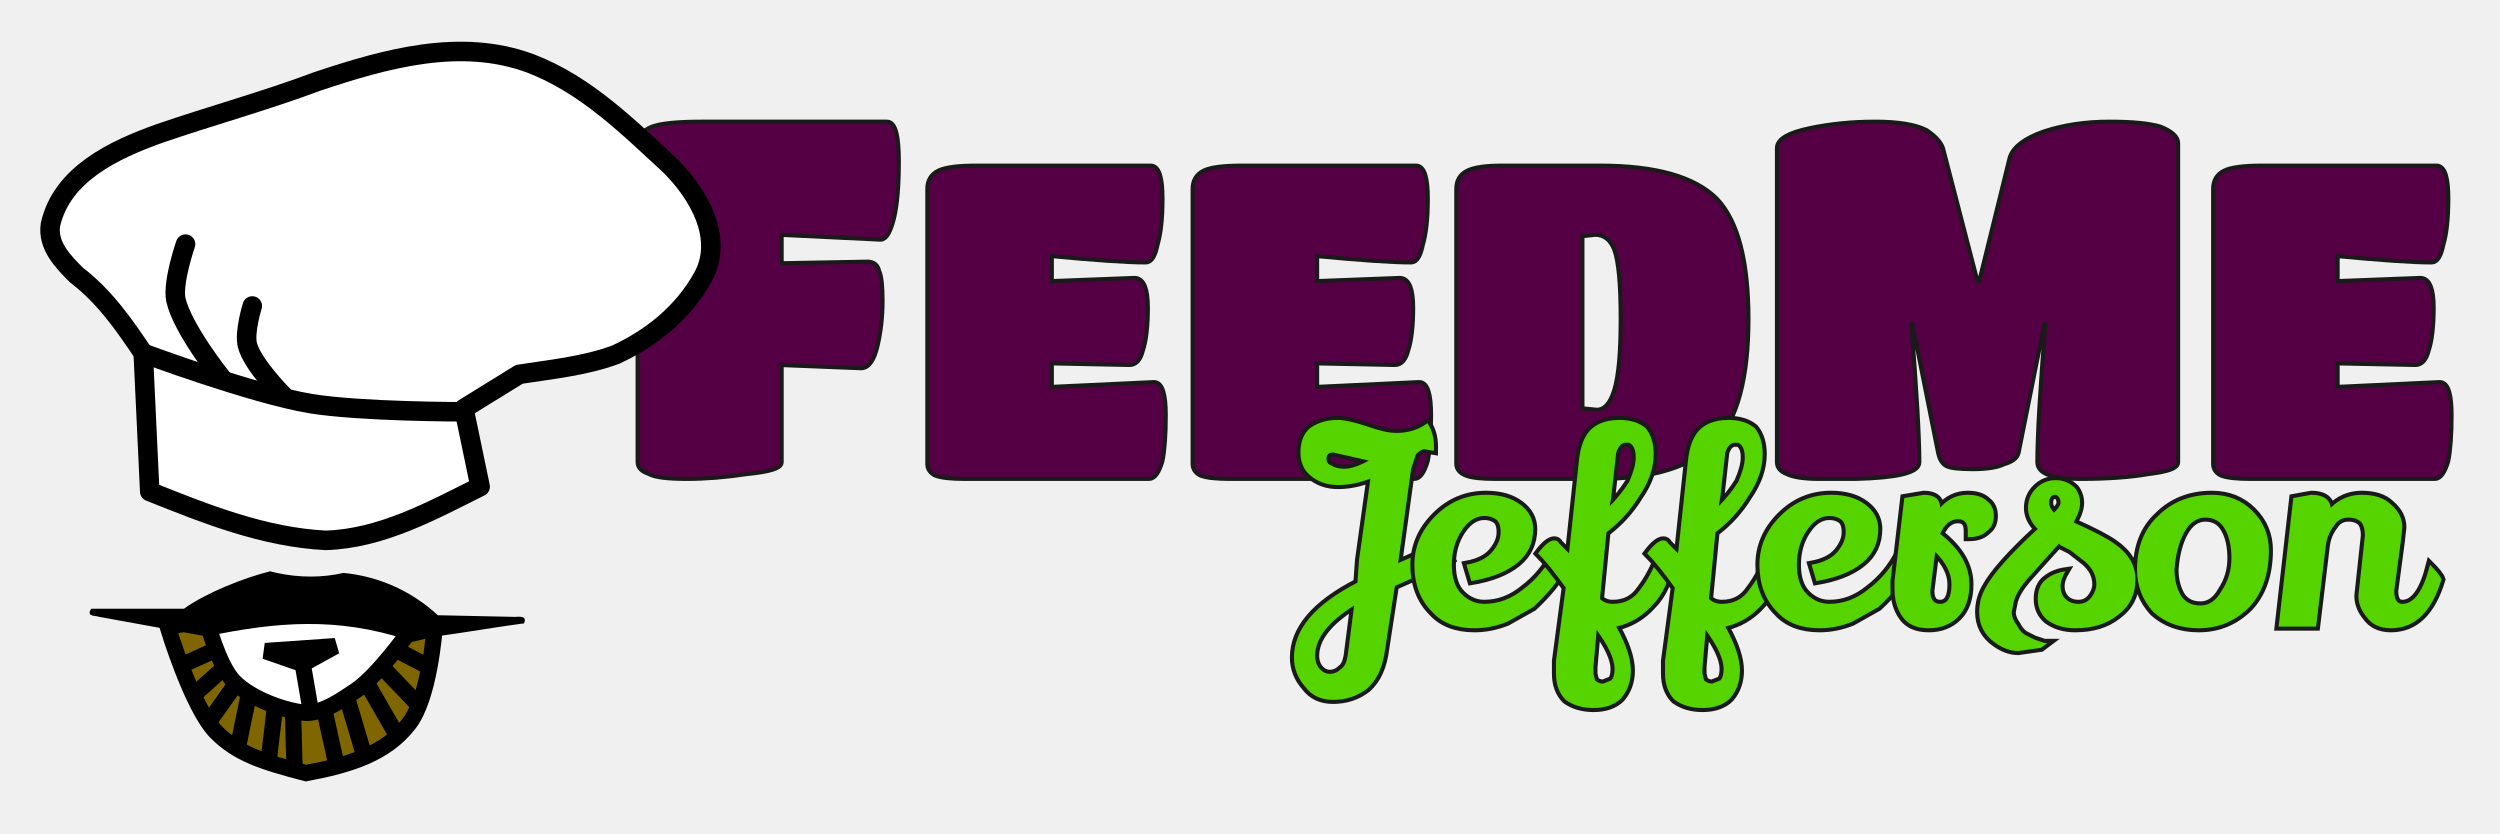
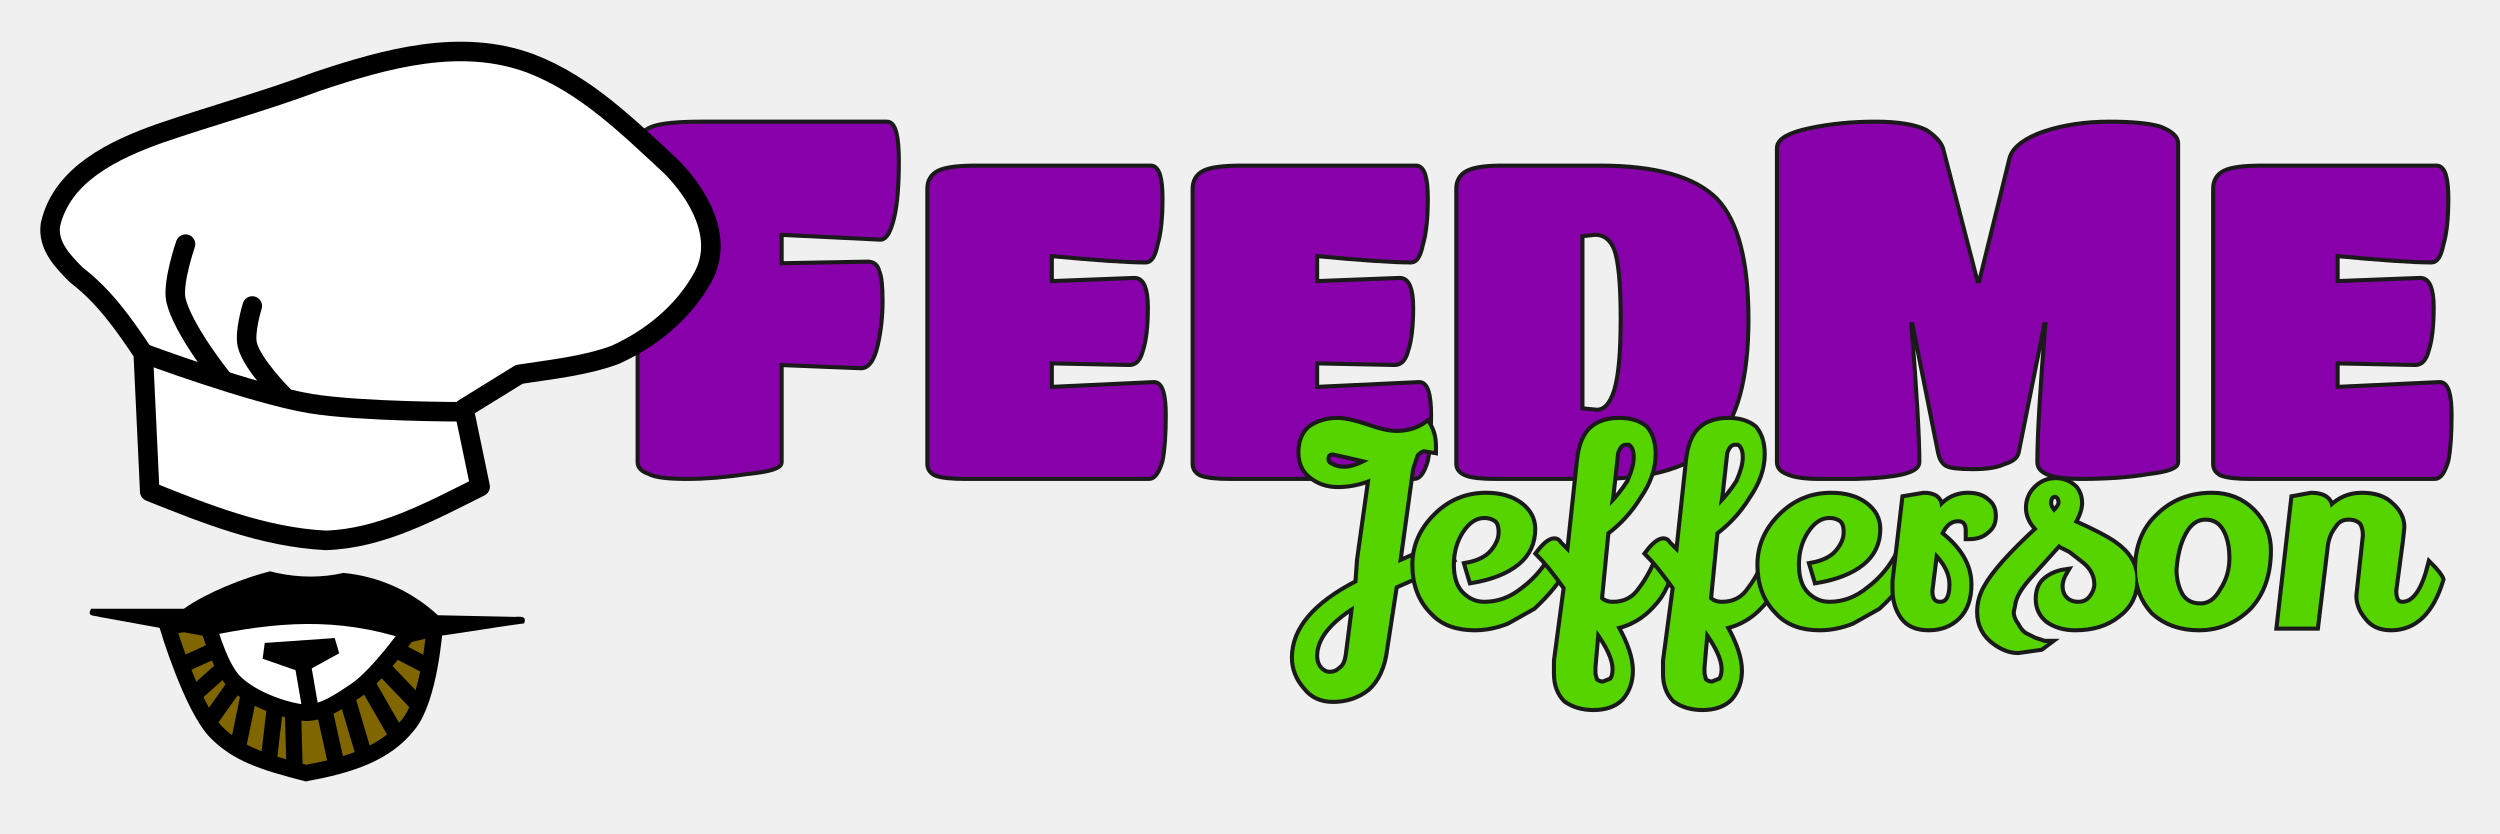
<svg xmlns="http://www.w3.org/2000/svg" xmlns:xlink="http://www.w3.org/1999/xlink" width="1536" height="512">
-   <path d="M479 284q0 4-20 6-20 3-37 3-18 0-23-3-6-2-6-6V90q0-8 8-11t30-3h114q6 0 6 23t-3 35q-3 12-7 12l-62-3v20l54-1q5 0 6 5 2 4 2 18t-3 27q-3 13-9 13l-50-2z" fill="#504" stroke="#1a1a1a" stroke-width="5" paint-order="stroke markers fill" />
-   <path id="a" d="M706 293H593q-13 0-18-2-4-2-4-6V116q0-7 6-10t23-3h107q6 0 6 19 0 18-3 28-2 10-6 10-17 0-59-4v18l52-2q7 0 7 17t-3 26q-2 8-7 8l-49-1v17l64-3q6 0 6 19 0 18-2 28-3 10-7 10z" fill="#504" stroke="#1a1a1a" stroke-width="5" stroke-miterlimit="4" stroke-dasharray="none" paint-order="stroke markers fill" />
-   <path d="M982 293h-63q-13 0-18-2t-5-6V116q0-7 6-10t21-3h60q51 0 71 20 19 20 19 73 0 54-20 75-21 22-71 22zm-2-150l-9 1v108l10 1q8 0 12-13t4-44q0-32-4-43-4-10-13-10z" fill="#504" stroke="#1a1a1a" stroke-width="5" paint-order="stroke markers fill" />
-   <path d="M1140 293h-22q-14 0-20-3-5-2-5-6V91q0-7 19-11t40-4q21 0 31 5 9 6 10 12l21 81h3l19-77q3-9 20-15 18-6 40-6 21 0 31 3 10 4 10 9v196q0 4-17 6-17 3-42 3t-25-9q0-24 5-86h-3l-16 80q-1 4-8 6-6 3-19 3t-16-2q-3-2-4-7l-16-80h-3q5 63 5 86 0 8-38 9z" fill="#504" stroke="#1a1a1a" stroke-width="5" paint-order="stroke markers fill" />
+   <path d="M479 284q0 4-20 6-20 3-37 3-18 0-23-3-6-2-6-6V90q0-8 8-11t30-3h114q6 0 6 23t-3 35q-3 12-7 12l-62-3v20l54-1q5 0 6 5 2 4 2 18t-3 27q-3 13-9 13l-50-2z" fill="#80a" stroke="#1a1a1a" stroke-width="5" paint-order="stroke markers fill" />
+   <path id="a" d="M706 293H593q-13 0-18-2-4-2-4-6V116q0-7 6-10t23-3h107q6 0 6 19 0 18-3 28-2 10-6 10-17 0-59-4v18l52-2q7 0 7 17t-3 26q-2 8-7 8l-49-1v17l64-3q6 0 6 19 0 18-2 28-3 10-7 10z" fill="#80a" stroke="#1a1a1a" stroke-width="5" stroke-miterlimit="4" stroke-dasharray="none" paint-order="stroke markers fill" fill-opacity="1" />
+   <path d="M982 293h-63q-13 0-18-2t-5-6V116q0-7 6-10t21-3h60q51 0 71 20 19 20 19 73 0 54-20 75-21 22-71 22zm-2-150l-9 1v108l10 1q8 0 12-13t4-44q0-32-4-43-4-10-13-10zM1140 293h-22q-14 0-20-3-5-2-5-6V91q0-7 19-11t40-4q21 0 31 5 9 6 10 12l21 81h3l19-77q3-9 20-15 18-6 40-6 21 0 31 3 10 4 10 9v196q0 4-17 6-17 3-42 3t-25-9q0-24 5-86h-3l-16 80q-1 4-8 6-6 3-19 3t-16-2q-3-2-4-7l-16-80h-3q5 63 5 86 0 8-38 9z" fill="#80a" stroke="#1a1a1a" stroke-width="5" paint-order="stroke markers fill" />
  <use xlink:href="#a" transform="translate(163)" width="100%" height="100%" />
  <path d="M881 277l-6-1q-2 0-5 3l-3 9-8 58q21-9 27-13l6 11-12 7-14 5-9 4-6 39q-2 16-11 24-9 7-21 7-11 0-17-8-7-8-7-18 0-26 39-46l1-14 7-50q-10 4-20 4t-17-6q-6-5-6-14 0-10 6-15 7-5 17-5 6 0 18 4 11 4 18 4 11 0 19-6 4 6 4 14v3zm-66 5q0 3 3 4 3 2 8 2 6 0 15-5l-13-3-9-2q-4 0-4 4zm17 90q-24 15-24 31 0 4 2 7 3 4 7 4t7-3q3-2 4-8z" fill="#55d400" stroke="#1a1a1a" stroke-width="5" paint-order="stroke markers fill" />
  <path id="c" d="M901 347q11-2 16-8t5-12q0-6-3-8t-7-2q-8 0-14 9t-6 21q0 12 6 18t14 6q13 0 24-9 12-9 19-23l7 9q-6 12-20 25l-16 9q-10 4-20 4-17 0-26-10-11-11-11-29 0-17 13-30t31-13q13 0 21 6t8 15q0 13-10 21t-28 11z" fill="#55d400" stroke="#1a1a1a" stroke-width="5" stroke-miterlimit="4" stroke-dasharray="none" paint-order="stroke markers fill" />
  <path id="b" d="M993 385q9 16 9 27 0 10-6 17-6 6-17 6-10 0-17-5-6-6-6-16v-8l6-45q-10-14-17-21 6-8 10-8 2 0 3 2l6 6 6-56q1-11 5-17 6-9 20-9 10 0 16 5 5 6 5 16 0 13-9 26-8 13-20 22l-4 41q3 3 8 3 11 0 17-9 7-9 13-25l4 4 3 2q-3 19-13 29-9 10-22 13zm8-113h-2q-4 0-6 6l-3 27-1 6q7-7 12-15 4-9 4-15 0-7-4-9zm-22 138v4l1 4q2 2 5 2l5-2q2-2 2-7 0-9-11-24z" fill="#55d400" stroke="#1a1a1a" stroke-width="5" stroke-miterlimit="4" stroke-dasharray="none" paint-order="stroke markers fill" />
  <use xlink:href="#b" transform="translate(67)" width="100%" height="100%" />
  <use xlink:href="#c" transform="translate(212)" width="100%" height="100%" />
-   <path d="M1209 326q0-7-6-7-7 0-11 9 18 14 18 31 0 13-7 20t-18 7q-11 0-16-7t-5-17v-5l6-51 12-2q10 0 10 8v0q7-8 17-8 8 0 12 4 4 3 4 9t-4 9q-4 4-11 4h-1v-4zm-10 33q0-10-10-20l-3 24q0 8 6 8 7 0 7-12zM1299 334q13 9 13 22 0 14-11 22-10 8-26 8-10 0-17-5-6-5-6-13t5-12q5-4 12-5-3 5-3 9 0 5 3 8t8 3q5 0 8-4t3-8q0-8-7-14l-9-7-6-3-1-1-9 10-9 10q-9 10-10 17l-1 5q0 4 3 8 2 4 5 6l6 3 6 2h2l-4 3-14 2q-7 0-14-5-10-7-10-19 0-8 4-15 7-13 32-36-6-6-6-13t5-12q5-5 12-5t12 5q3 4 3 9t-4 12q18 8 25 13zm-37-19q4-4 4-6 0-4-3-5-4 0-4 5 0 3 3 6zM1359 304q15 0 25 10t10 24q0 22-12 35-13 13-31 13-17 0-28-10-10-11-10-26 0-21 13-33 13-13 33-13zm-4 14q-8 0-13 9t-6 23q0 9 4 16 4 6 12 6t13-9q6-9 6-20t-4-18q-4-7-12-7zM1449 366l4-37q0-5-2-8-3-3-8-3-6 0-9 5-4 5-5 12l-6 50h-23l9-79 11-2q11 0 12 8 8-8 19-8 12 0 18 6 7 6 7 14l-1 9-4 30q0 8 5 8 11 0 17-24 6 6 7 9-9 30-31 30-10 0-15-7-5-6-5-13z" fill="#55d400" stroke="#1a1a1a" stroke-width="5" paint-order="stroke markers fill" />
+   <path d="M1209 326q0-7-6-7-7 0-11 9 18 14 18 31 0 13-7 20t-18 7q-11 0-16-7t-5-17v-5l6-51 12-2q10 0 10 8v0q7-8 17-8 8 0 12 4 4 3 4 9t-4 9q-4 4-11 4h-1v-4zm-10 33q0-10-10-20l-3 24q0 8 6 8 7 0 7-12zm100-25q13 9 13 22 0 14-11 22-10 8-26 8-10 0-17-5-6-5-6-13t5-12q5-4 12-5-3 5-3 9 0 5 3 8t8 3q5 0 8-4t3-8q0-8-7-14l-9-7-6-3-1-1-9 10-9 10q-9 10-10 17l-1 5q0 4 3 8 2 4 5 6l6 3 6 2h2l-4 3-14 2q-7 0-14-5-10-7-10-19 0-8 4-15 7-13 32-36-6-6-6-13t5-12q5-5 12-5t12 5q3 4 3 9t-4 12q18 8 25 13zm-37-19q4-4 4-6 0-4-3-5-4 0-4 5 0 3 3 6zm97-11q15 0 25 10t10 24q0 22-12 35-13 13-31 13-17 0-28-10-10-11-10-26 0-21 13-33 13-13 33-13zm-4 14q-8 0-13 9t-6 23q0 9 4 16 4 6 12 6t13-9q6-9 6-20t-4-18q-4-7-12-7zm94 48l4-37q0-5-2-8-3-3-8-3-6 0-9 5-4 5-5 12l-6 50h-23l9-79 11-2q11 0 12 8 8-8 19-8 12 0 18 6 7 6 7 14l-1 9-4 30q0 8 5 8 11 0 17-24 6 6 7 9-9 30-31 30-10 0-15-7-5-6-5-13z" fill="#55d400" stroke="#1a1a1a" stroke-width="5" paint-order="stroke markers fill" />
  <path d="M127 381h130v52H127z" fill="#fff" />
  <path d="M267 386s-3 43-16 59c-14 18-36 25-63 30-27-7-42-12-55-25-15-15-30-65-30-65l24-4s7 28 17 38c11 11 32 18 44 19 11 0 22-8 31-14 13-9 31-34 31-34z" fill="#806600" stroke="#000" stroke-width="10" />
  <path d="M163 400l43-3-20 11zm28 37l-5-29m-53-9l-22 10m27 1l-19 17m26-7l-17 24m25-18l-7 34m23-26l-4 34m15-31l1 36m18-38l8 36m6-43l11 37m1-46l19 33m-10-43l23 24m-14-34l21 11" fill="none" stroke="#000" stroke-width="10" />
  <path d="M166 351c-16 4-39 13-53 23H56c-3 5 2 4 5 5l66 12c43-9 80-12 123 2 23-2 49-7 72-10 2-5-3-4-6-4l-47-1a99 99 0 00-58-26c-13 3-27 3-41 0a200 201 0 01-4-1z" color="#000" />
  <path d="M31 138c7-31 39-46 67-56 32-11 65-20 97-32 42-14 88-27 131-11 34 13 60 39 86 63 17 17 33 44 20 68-12 22-32 38-54 48-19 7-40 9-59 12l-34 21 10 48c-30 15-61 32-95 33-38-2-73-16-108-30l-4-85c-12-18-24-35-41-48-8-8-18-18-16-31z" fill="#fff" stroke="#000" stroke-width="12" stroke-linecap="round" stroke-linejoin="round" paint-order="markers fill stroke" />
  <path d="M88 217s67 25 103 31c31 5 93 5 93 5" fill="none" stroke="#000" stroke-width="12" stroke-linecap="round" stroke-linejoin="round" paint-order="markers fill stroke" />
  <path d="M114 150s-8 23-6 34c4 18 28 48 28 48m19-44s-5 16-3 24c3 12 22 31 22 31" fill="none" stroke="#000" stroke-width="12" stroke-linecap="round" paint-order="markers fill stroke" />
  <use xlink:href="#a" transform="translate(790)" width="100%" height="100%" />
</svg>
